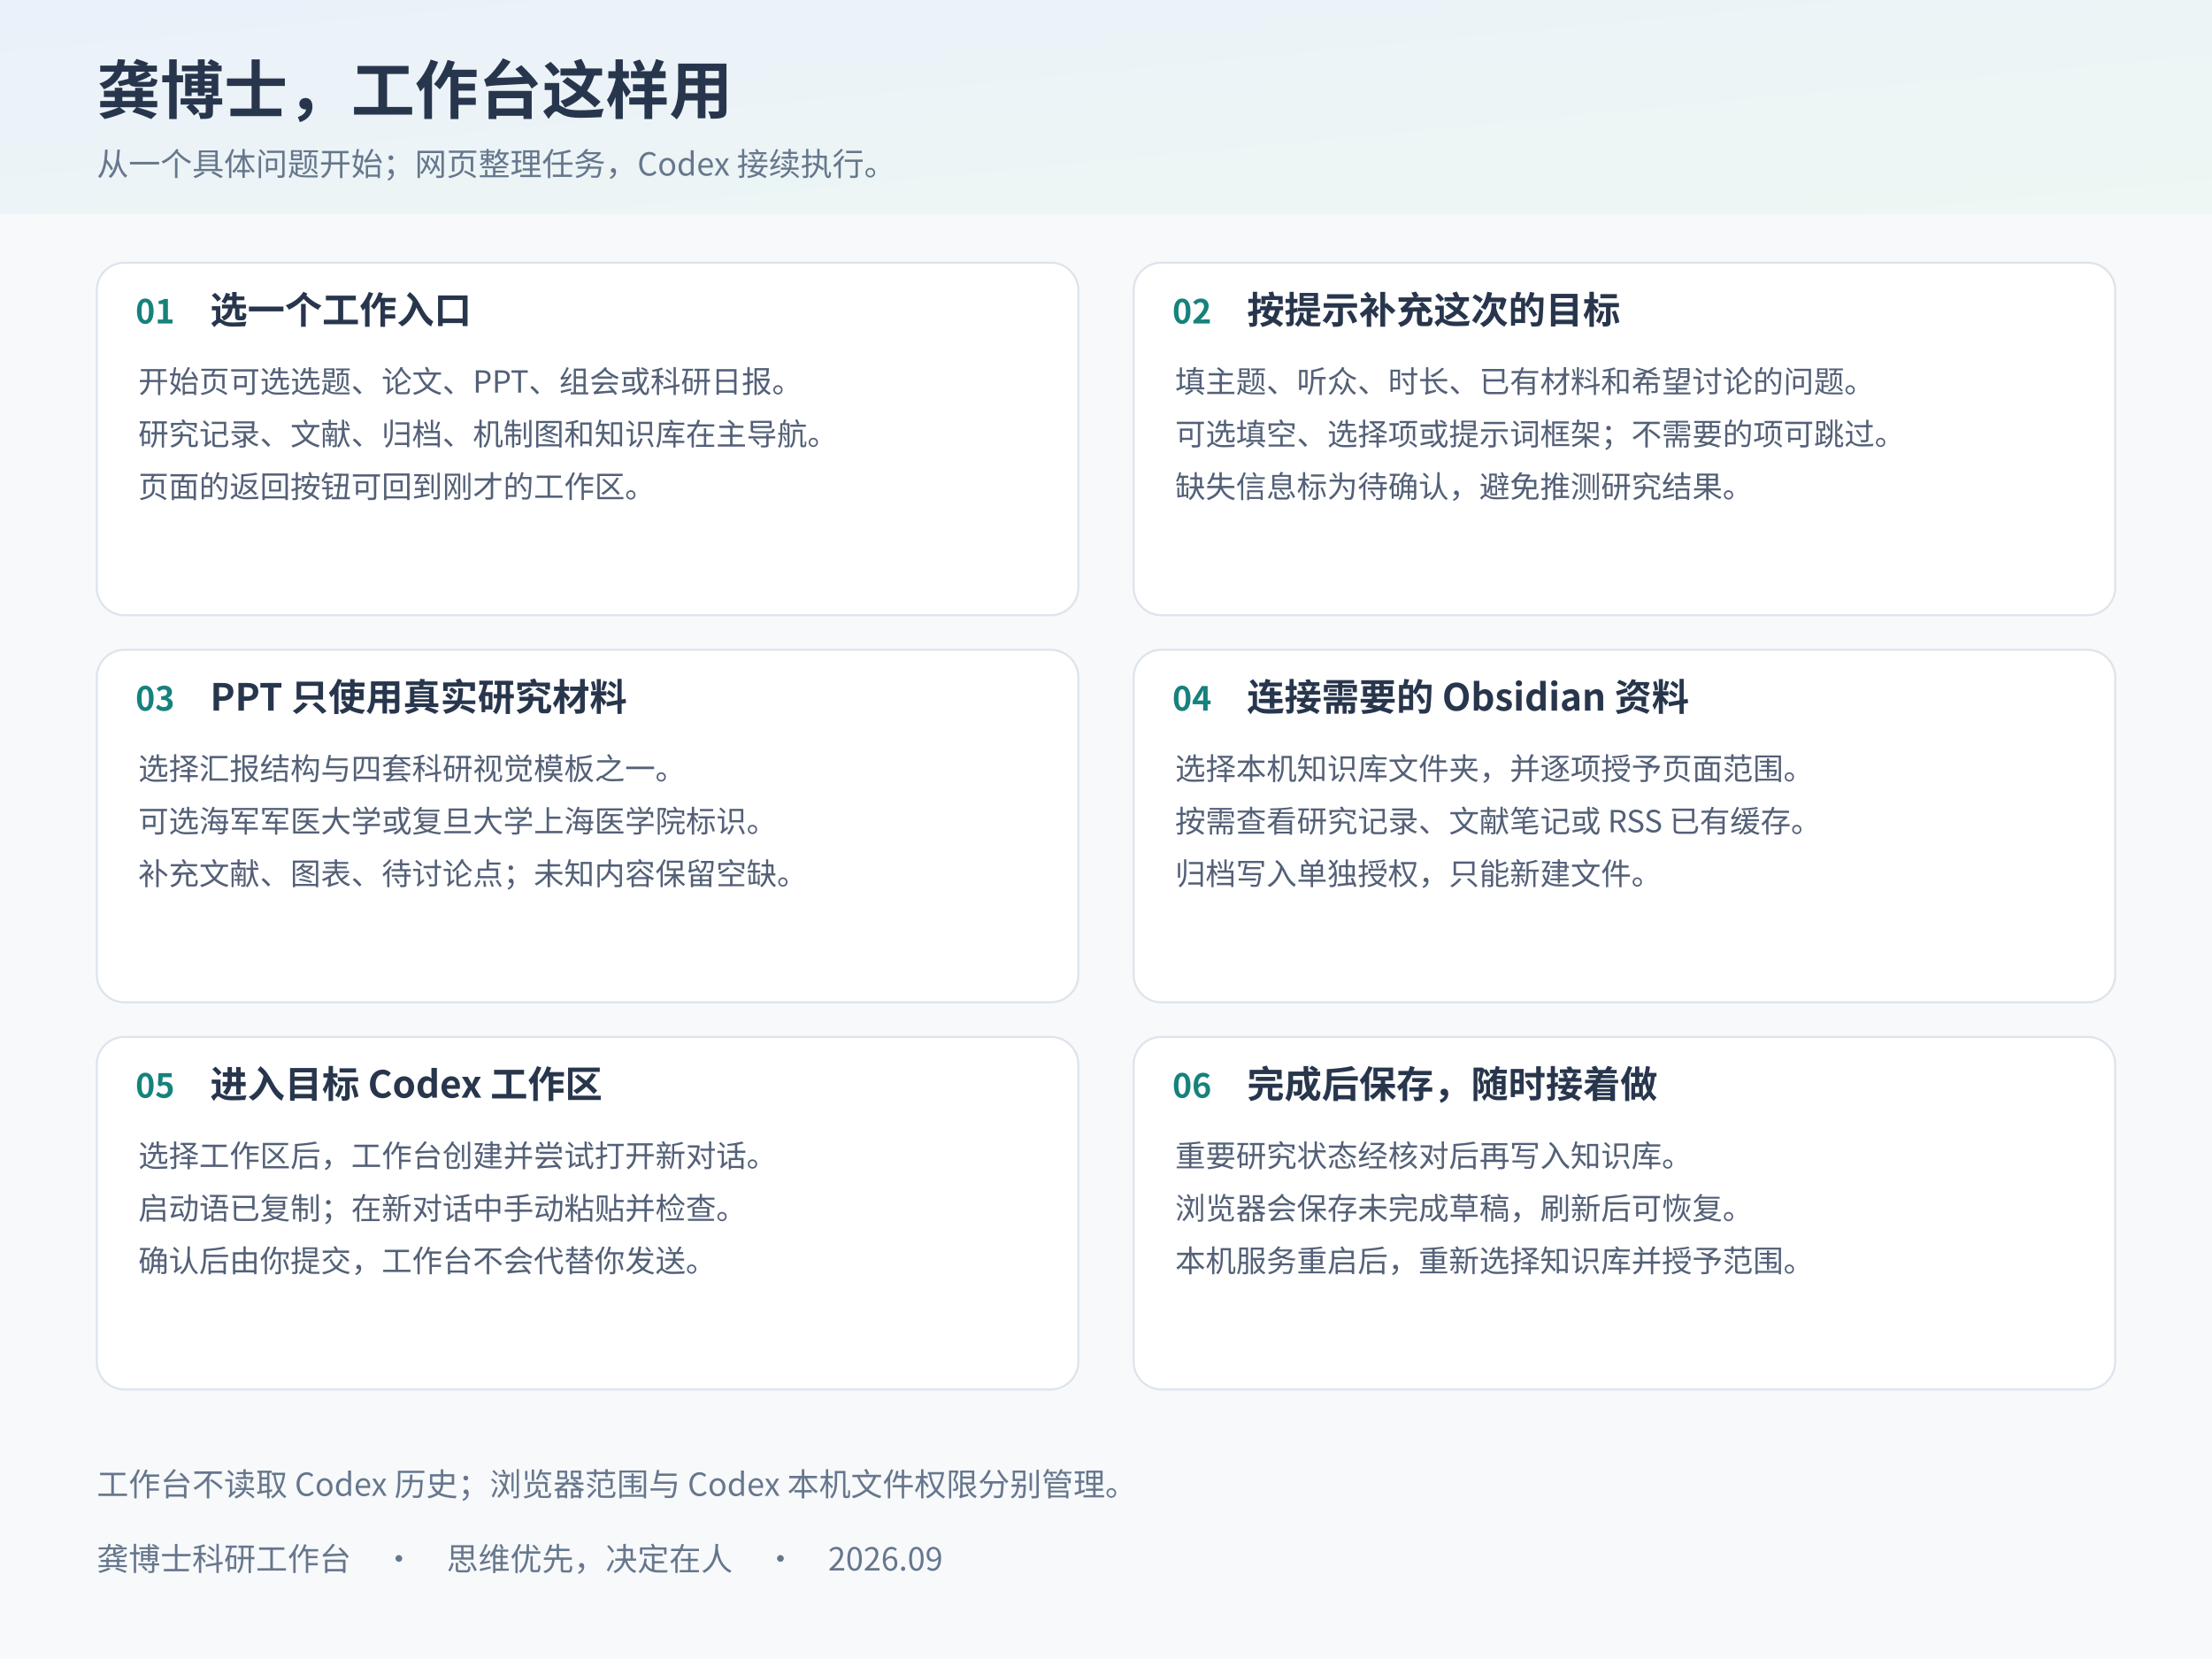
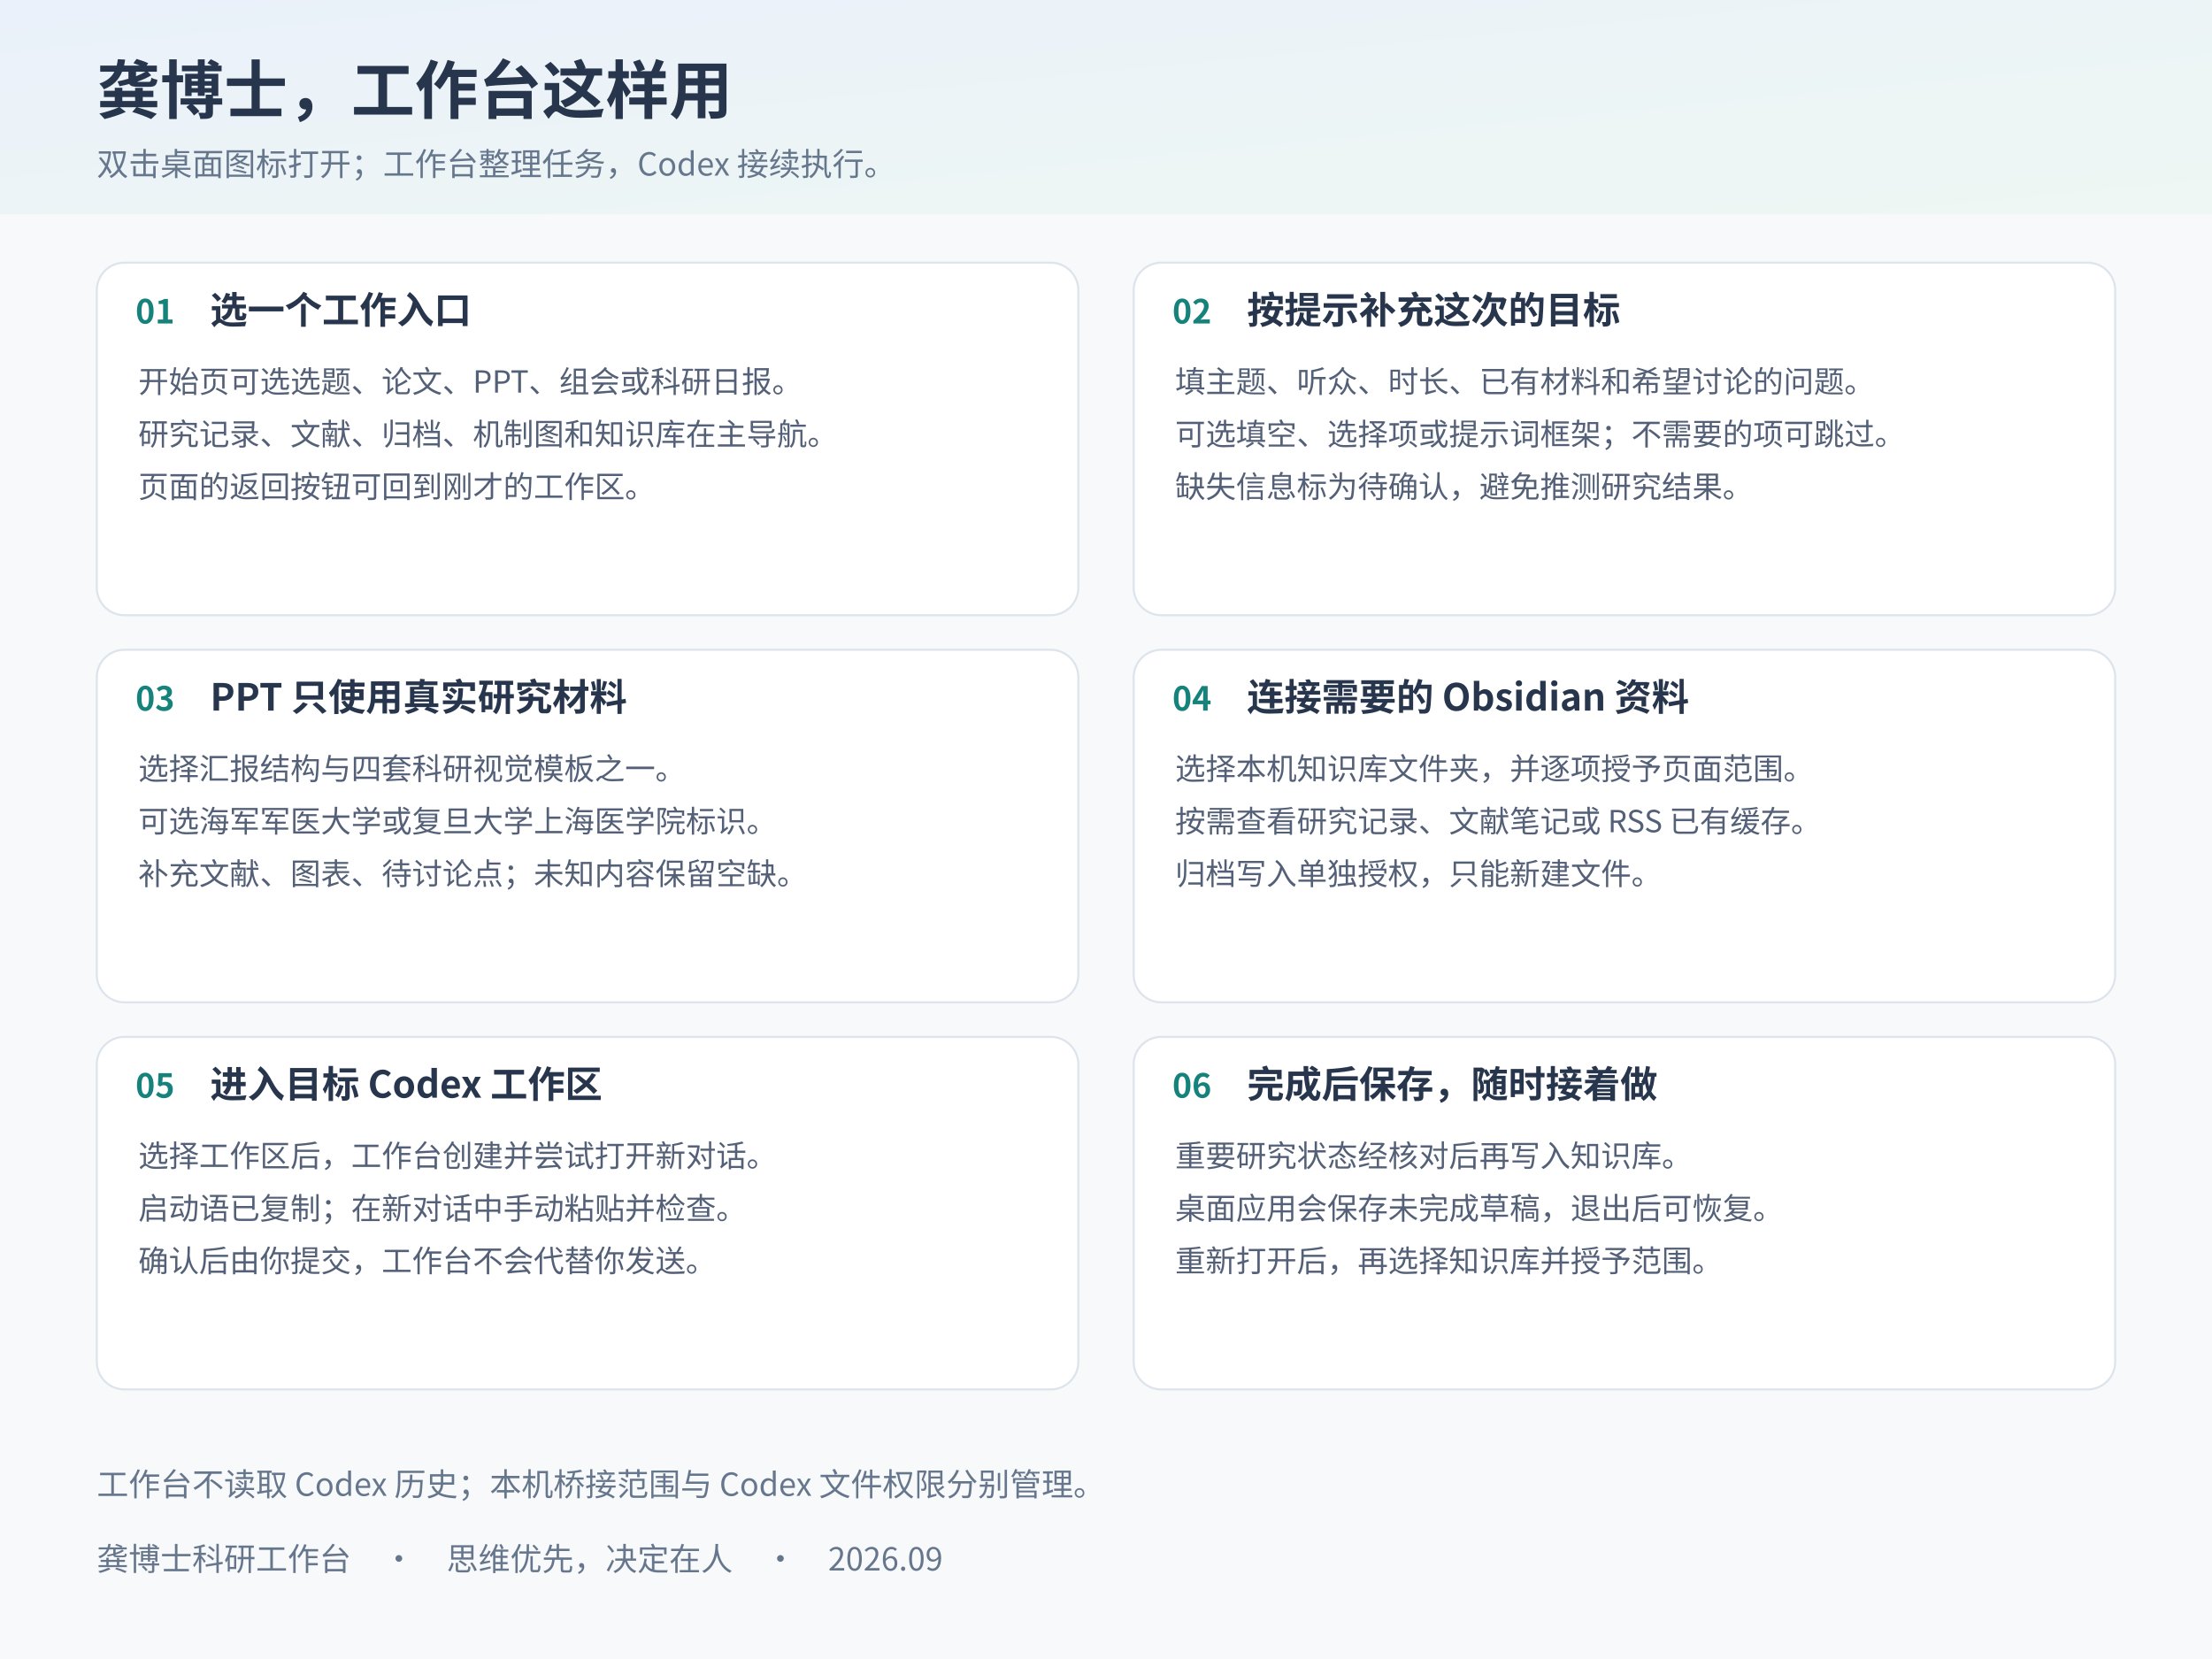
<svg xmlns="http://www.w3.org/2000/svg" width="1600" height="1200" viewBox="0 0 1600 1200" role="img" aria-labelledby="title desc">
  <defs>
    <linearGradient id="wash" x1="0" y1="0" x2="1" y2="1">
      <stop offset="0" stop-color="#EAF1FA" />
      <stop offset="1" stop-color="#EEF7F3" />
    </linearGradient>
    <style>
      text{font-family:"PingFang SC","Hiragino Sans GB","Noto Sans CJK SC",sans-serif;fill:#28364D}
      .title{font-size:46px;font-weight:700}.sub{font-size:23px;fill:#66778D}
      .head{font-size:27px;font-weight:700}.body{font-size:22px;fill:#536077}
      .n{font-size:24px;fill:#16827C;font-weight:700}
    </style>
  </defs>
  <rect width="1600" height="1200" fill="#F8F9FB" />
  <rect width="1600" height="155" fill="url(#wash)" />
  <text x="70" y="82" class="title">龚博士，工作台这样用</text>
-   <text x="70" y="127" class="sub">从一个具体问题开始；网页整理任务，Codex 接续执行。</text>
+   <text x="70" y="127" class="sub">双击桌面图标打开；工作台整理任务，Codex 接续执行。</text>
  <g fill="#FFFFFF" stroke="#DDE4EC" stroke-width="1.5">
    <rect x="70" y="190" width="710" height="255" rx="20" />
    <rect x="820" y="190" width="710" height="255" rx="20" />
    <rect x="70" y="470" width="710" height="255" rx="20" />
    <rect x="820" y="470" width="710" height="255" rx="20" />
    <rect x="70" y="750" width="710" height="255" rx="20" />
    <rect x="820" y="750" width="710" height="255" rx="20" />
  </g>
  <text x="98" y="234" class="n">01</text>
  <text x="152" y="234" class="head">选一个工作入口</text>
  <text x="100" y="284" class="body">开始页可选选题、论文、PPT、组会或科研日报。</text>
  <text x="100" y="322" class="body">研究记录、文献、归档、机制图和知识库在主导航。</text>
  <text x="100" y="360" class="body">页面的返回按钮可回到刚才的工作区。</text>
  <text x="848" y="234" class="n">02</text>
  <text x="902" y="234" class="head">按提示补充这次的目标</text>
  <text x="850" y="284" class="body">填主题、听众、时长、已有材料和希望讨论的问题。</text>
  <text x="850" y="322" class="body">可选填空、选择项或提示词框架；不需要的项可跳过。</text>
  <text x="850" y="360" class="body">缺失信息标为待确认，避免推测研究结果。</text>
  <text x="98" y="514" class="n">03</text>
  <text x="152" y="514" class="head">PPT 只使用真实研究材料</text>
  <text x="100" y="564" class="body">选择汇报结构与四套科研视觉模板之一。</text>
  <text x="100" y="602" class="body">可选海军军医大学或复旦大学上海医学院标识。</text>
  <text x="100" y="640" class="body">补充文献、图表、待讨论点；未知内容保留空缺。</text>
  <text x="848" y="514" class="n">04</text>
  <text x="902" y="514" class="head">连接需要的 Obsidian 资料</text>
  <text x="850" y="564" class="body">选择本机知识库文件夹，并逐项授予页面范围。</text>
  <text x="850" y="602" class="body">按需查看研究记录、文献笔记或 RSS 已有缓存。</text>
  <text x="850" y="640" class="body">归档写入单独授权，只能新建文件。</text>
  <text x="98" y="794" class="n">05</text>
  <text x="152" y="794" class="head">进入目标 Codex 工作区</text>
  <text x="100" y="844" class="body">选择工作区后，工作台创建并尝试打开新对话。</text>
  <text x="100" y="882" class="body">启动语已复制；在新对话中手动粘贴并检查。</text>
  <text x="100" y="920" class="body">确认后由你提交，工作台不会代替你发送。</text>
  <text x="848" y="794" class="n">06</text>
  <text x="902" y="794" class="head">完成后保存，随时接着做</text>
  <text x="850" y="844" class="body">重要研究状态经核对后再写入知识库。</text>
-   <text x="850" y="882" class="body">浏览器会保存未完成草稿，刷新后可恢复。</text>
-   <text x="850" y="920" class="body">本机服务重启后，重新选择知识库并授予范围。</text>
-   <text x="70" y="1082" class="sub">工作台不读取 Codex 历史；浏览器范围与 Codex 本机文件权限分别管理。</text>
+   <text x="850" y="882" class="body">桌面应用会保存未完成草稿，退出后可恢复。</text>
+   <text x="850" y="920" class="body">重新打开后，再选择知识库并授予范围。</text>
+   <text x="70" y="1082" class="sub">工作台不读取 Codex 历史；本机桥接范围与 Codex 文件权限分别管理。</text>
  <text x="70" y="1136" class="sub">龚博士科研工作台　·　思维优先，决定在人　·　2026.09</text>
</svg>
